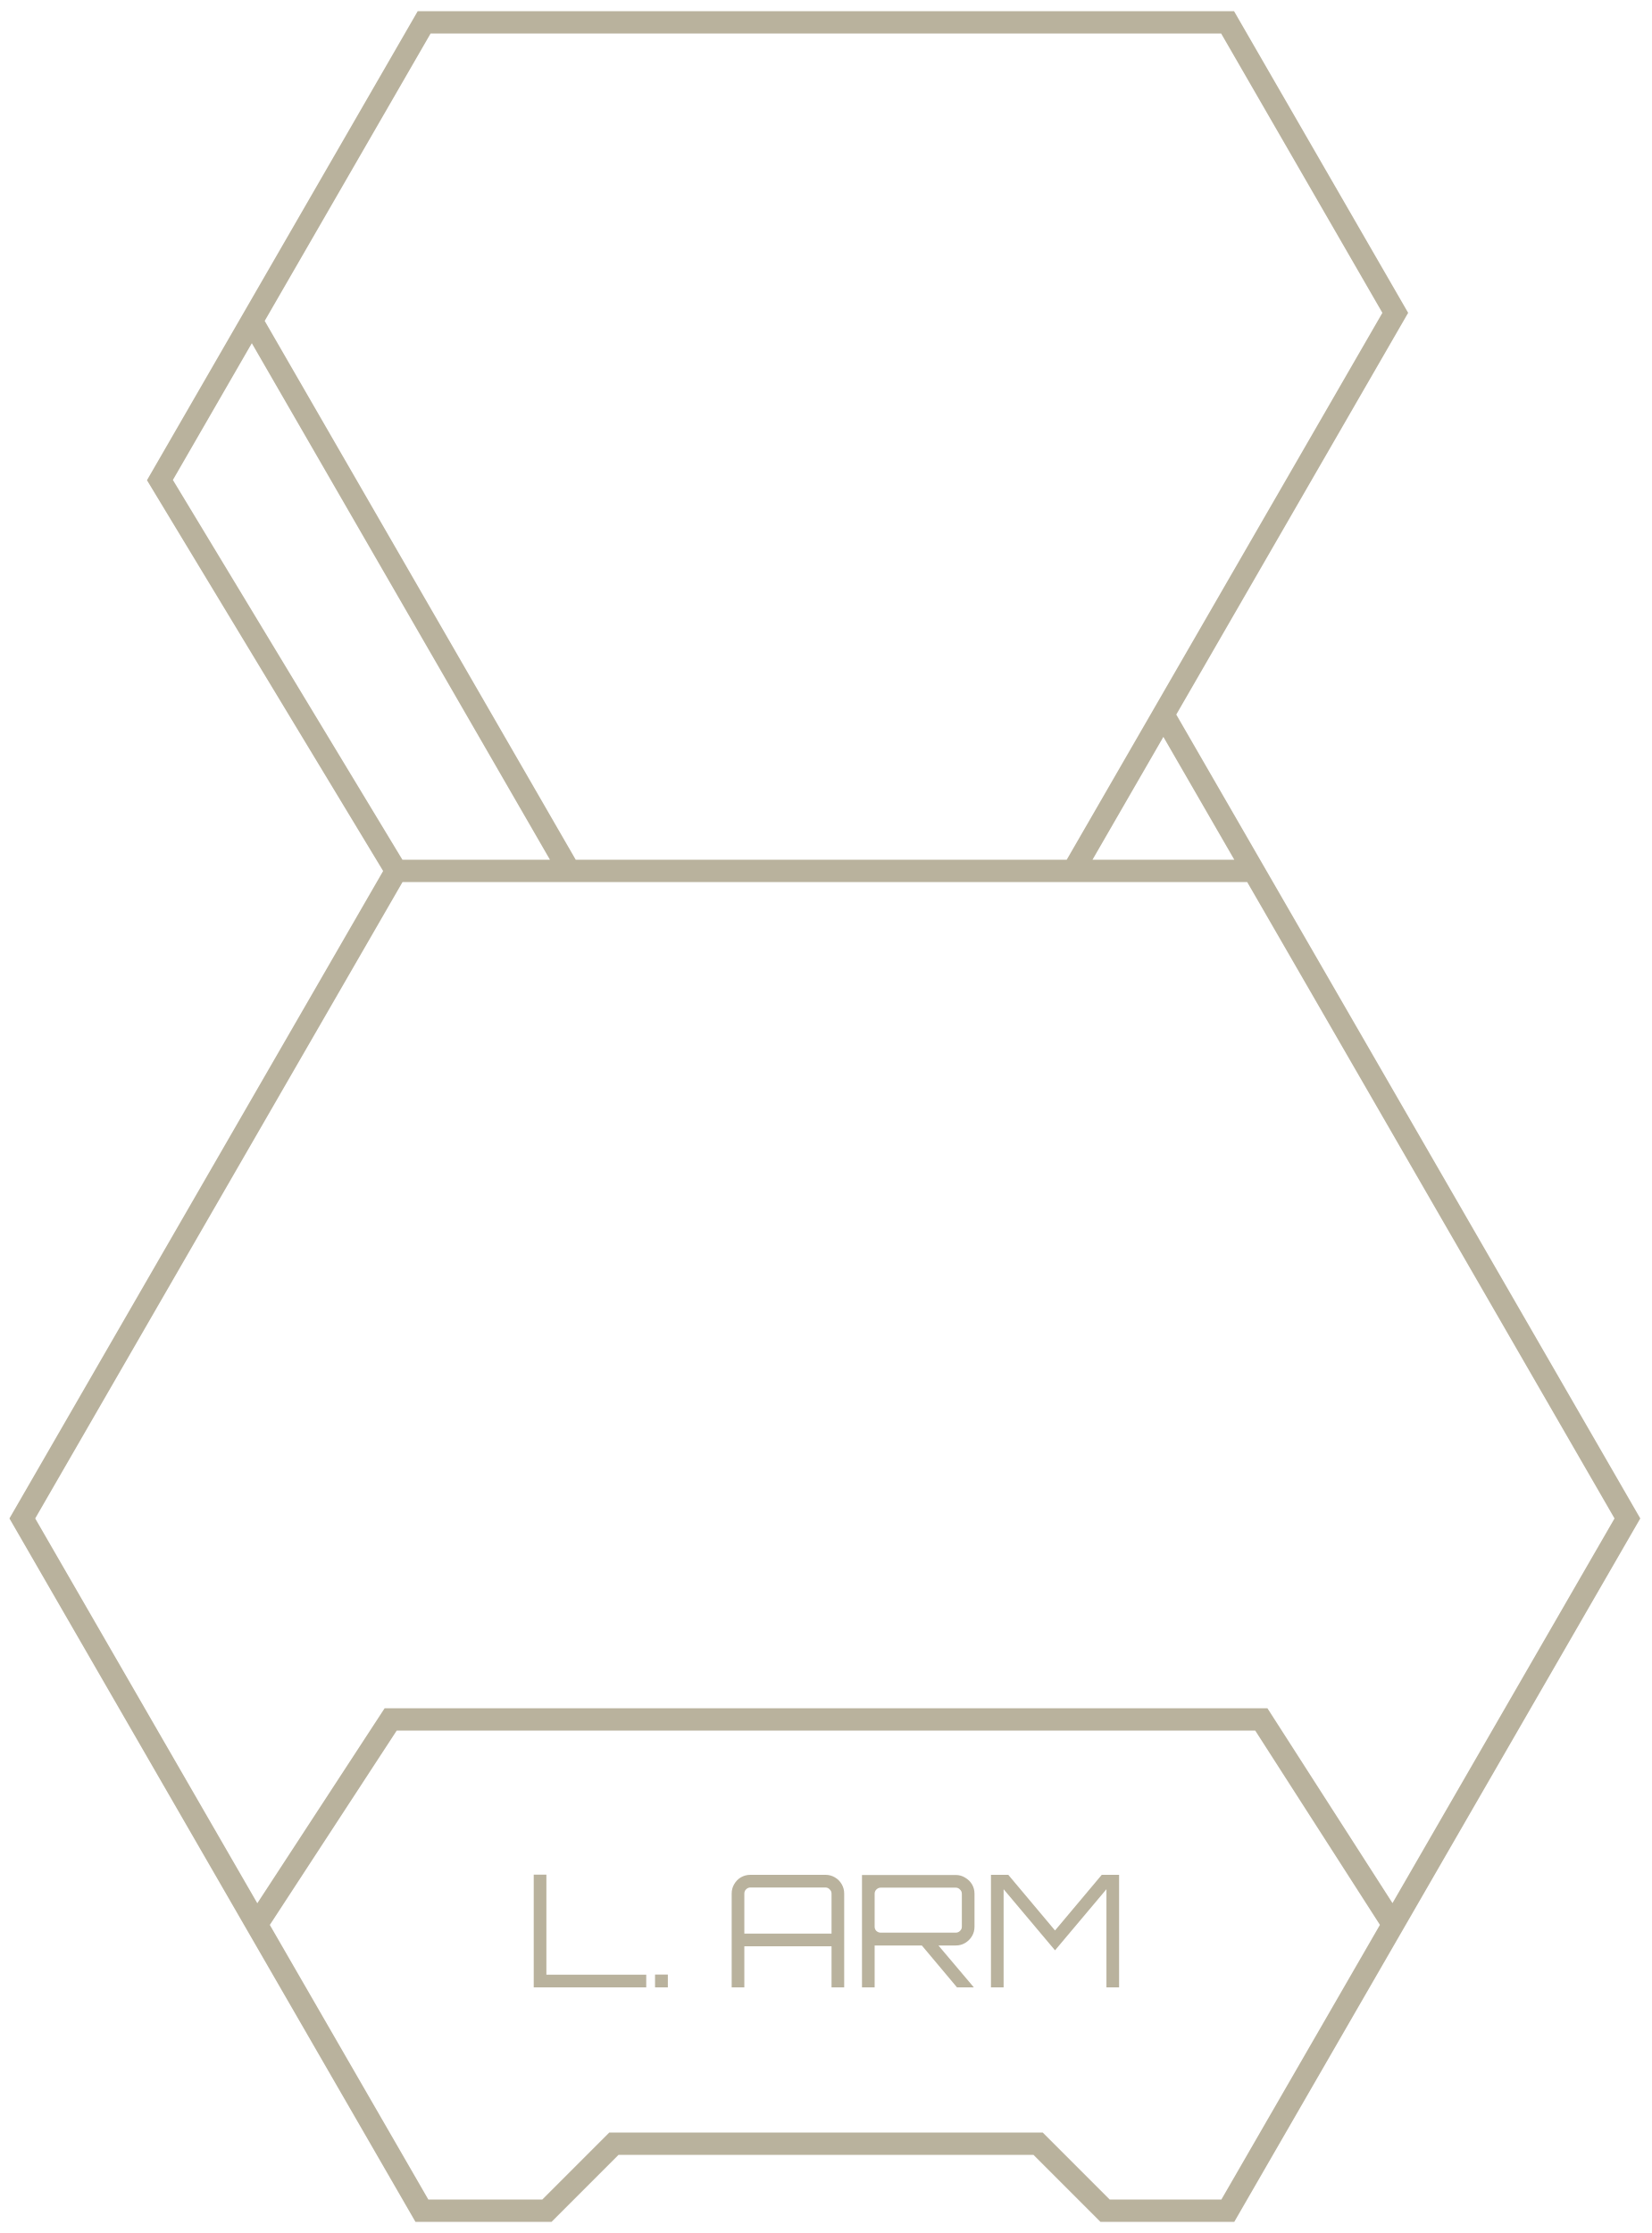
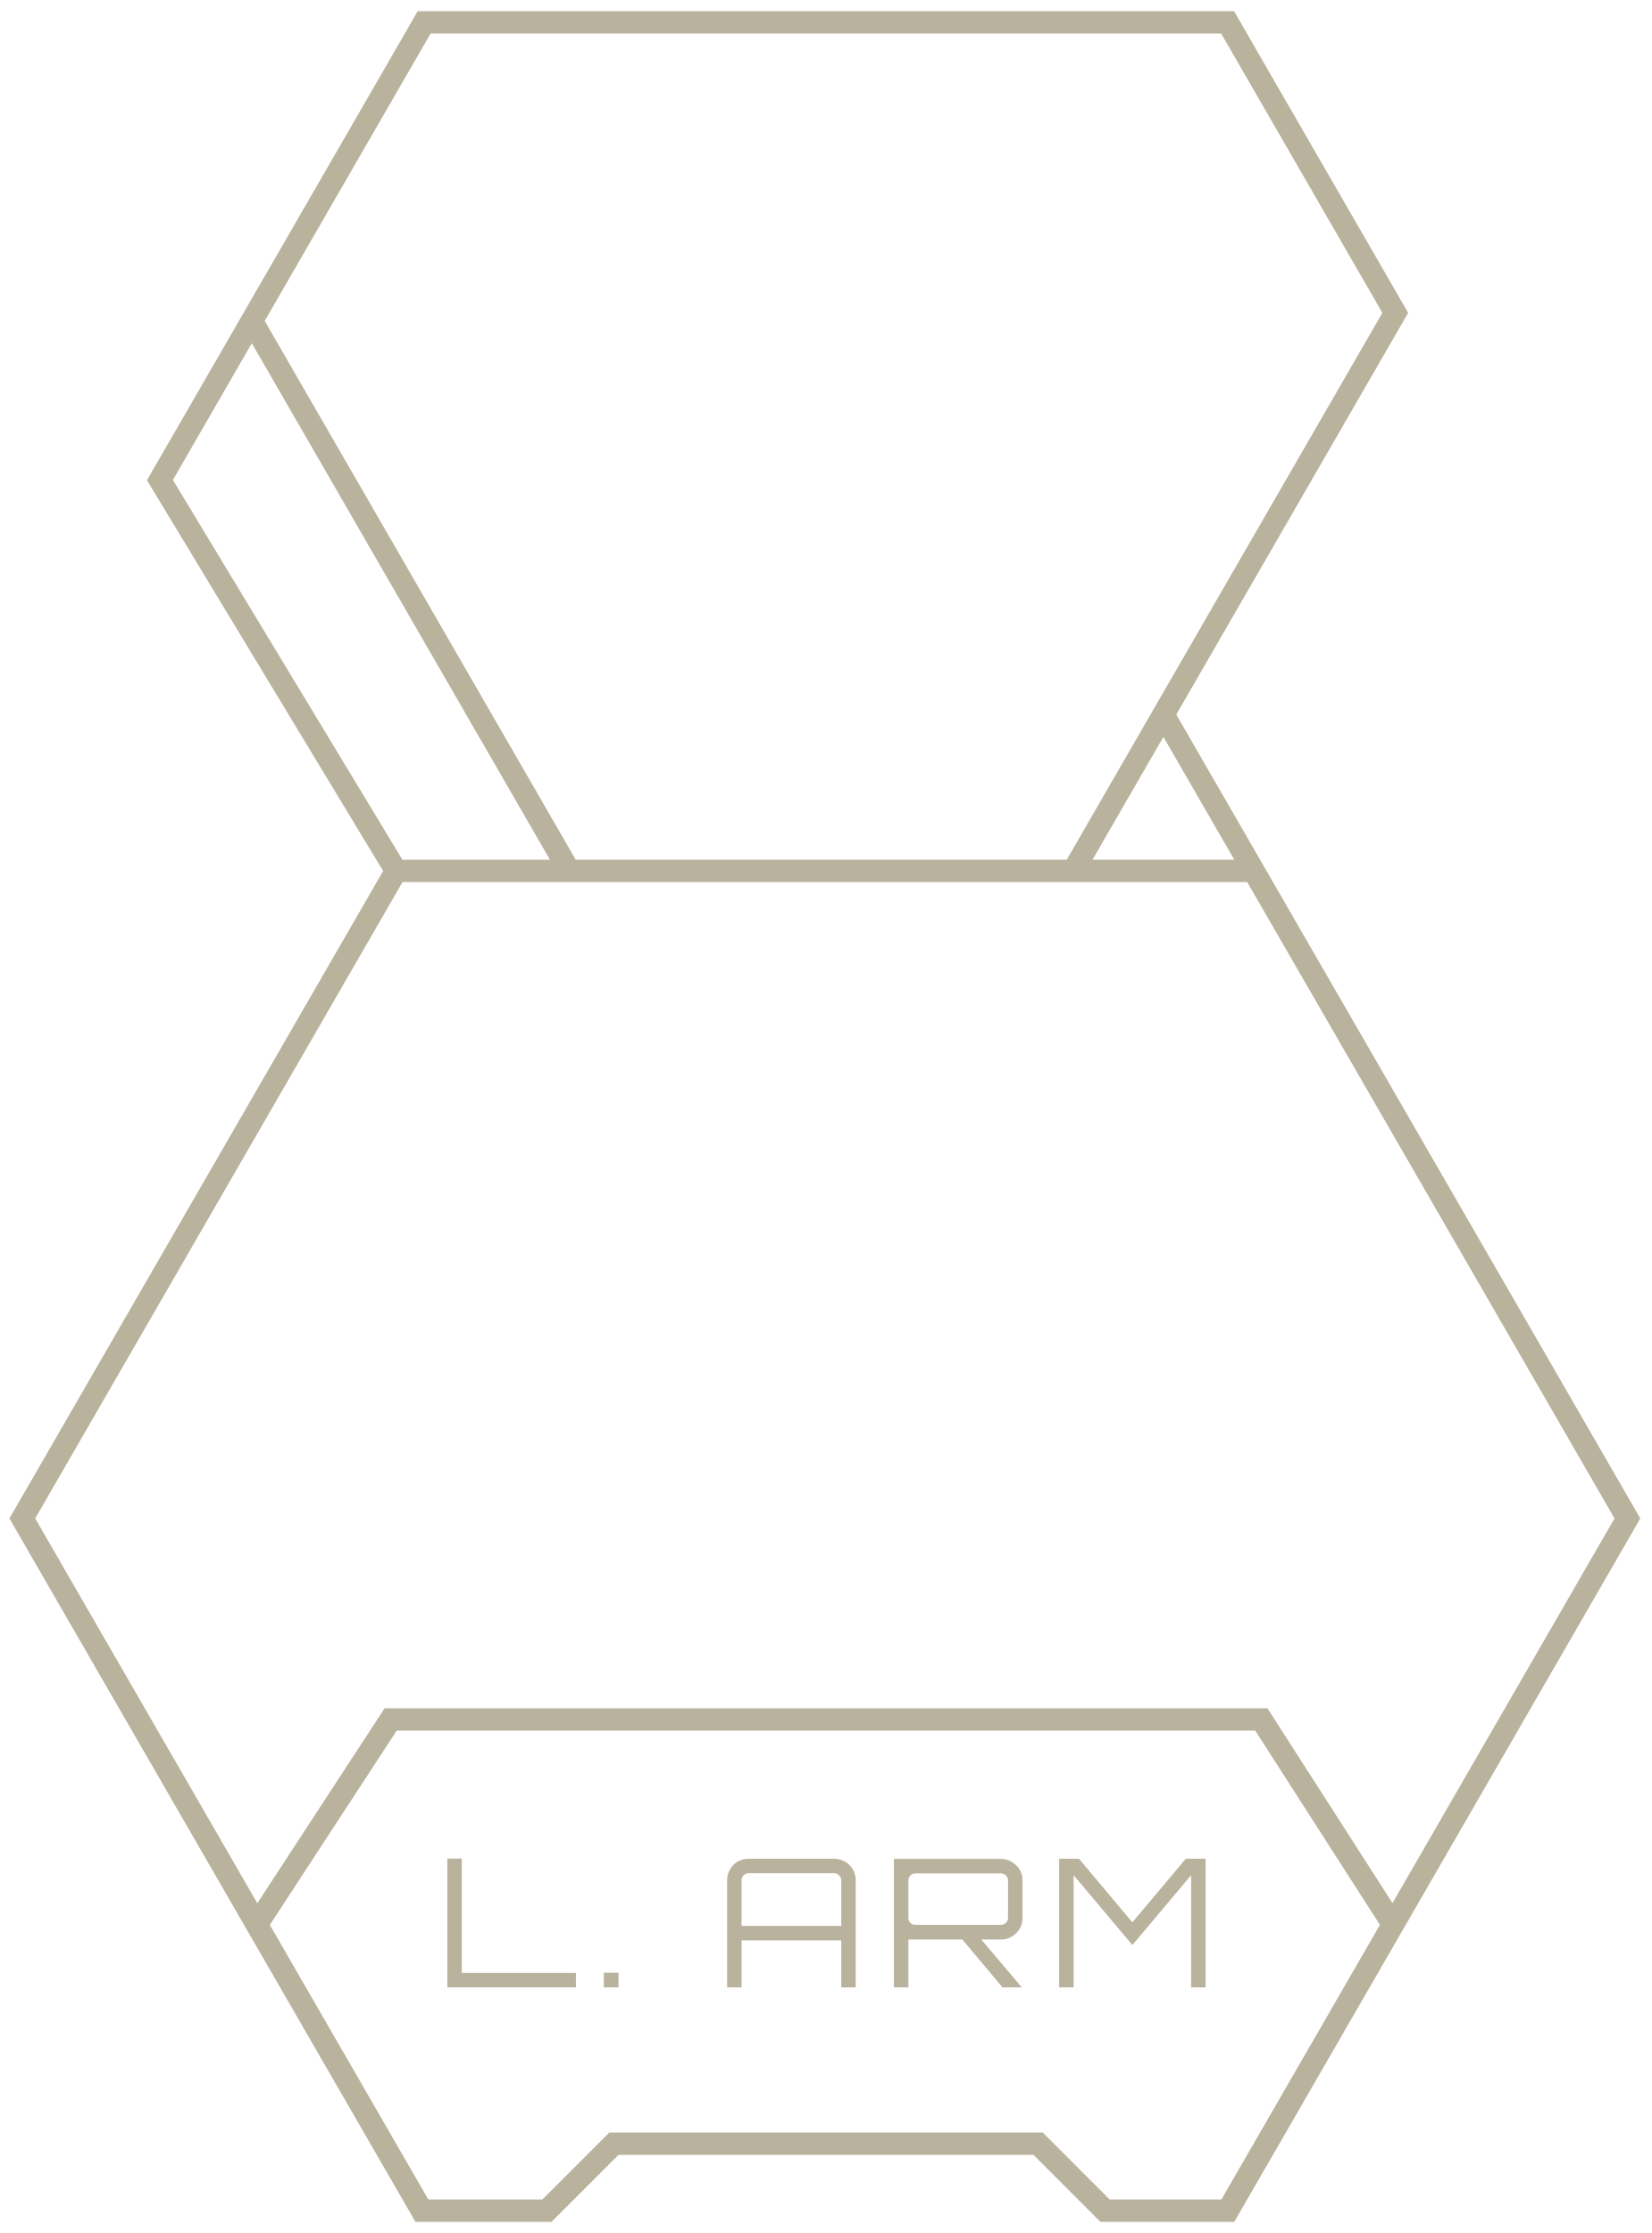
<svg xmlns="http://www.w3.org/2000/svg" width="74" height="100" viewBox="0 0 74 100" fill="none">
-   <path d="M23.908 89V83.953H24.475V88.433H28.948V89H23.908ZM29.342 89V88.426H29.916V89H29.342ZM32.775 89V84.8C32.775 84.646 32.812 84.506 32.887 84.38C32.961 84.249 33.062 84.147 33.188 84.072C33.318 83.997 33.461 83.96 33.615 83.96H36.975C37.129 83.96 37.269 83.997 37.395 84.072C37.525 84.147 37.628 84.249 37.703 84.38C37.777 84.506 37.815 84.646 37.815 84.8V89H37.248V87.159H33.342V89H32.775ZM33.342 86.592H37.248V84.8C37.248 84.725 37.22 84.662 37.164 84.611C37.112 84.555 37.049 84.527 36.975 84.527H33.615C33.54 84.527 33.475 84.555 33.419 84.611C33.367 84.662 33.342 84.725 33.342 84.8V86.592ZM42.868 89L41.223 87.04H41.965L43.617 88.993V89H42.868ZM38.612 89V83.967H42.812C42.966 83.967 43.106 84.007 43.232 84.086C43.363 84.161 43.465 84.261 43.54 84.387C43.615 84.513 43.652 84.653 43.652 84.807V86.284C43.652 86.438 43.615 86.578 43.54 86.704C43.465 86.83 43.363 86.933 43.232 87.012C43.106 87.087 42.966 87.124 42.812 87.124H39.179V89H38.612ZM39.452 86.55H42.812C42.887 86.55 42.95 86.524 43.001 86.473C43.057 86.422 43.085 86.359 43.085 86.284V84.807C43.085 84.732 43.057 84.669 43.001 84.618C42.95 84.562 42.887 84.534 42.812 84.534H39.452C39.377 84.534 39.312 84.562 39.256 84.618C39.205 84.669 39.179 84.732 39.179 84.807V86.284C39.179 86.359 39.205 86.422 39.256 86.473C39.312 86.524 39.377 86.55 39.452 86.55ZM44.389 89V83.96H45.166L47.259 86.452L49.352 83.96H50.129V89H49.562V84.604L47.259 87.341L44.956 84.604V89H44.389Z" fill="#B9B29D" />
+   <path d="M20.038 89V83.232H20.686V88.352H25.798V89H20.038ZM27.048 89V88.344H27.704V89H27.048ZM32.571 89V84.2C32.571 84.024 32.614 83.864 32.699 83.72C32.784 83.571 32.899 83.453 33.043 83.368C33.192 83.283 33.355 83.24 33.531 83.24H37.371C37.547 83.24 37.707 83.283 37.851 83.368C38 83.453 38.118 83.571 38.203 83.72C38.288 83.864 38.331 84.024 38.331 84.2V89H37.683V86.896H33.219V89H32.571ZM33.219 86.248H37.683V84.2C37.683 84.115 37.651 84.043 37.587 83.984C37.528 83.92 37.456 83.888 37.371 83.888H33.531C33.446 83.888 33.371 83.92 33.307 83.984C33.248 84.043 33.219 84.115 33.219 84.2V86.248ZM44.907 89L43.026 86.76H43.874L45.763 88.992V89H44.907ZM40.042 89V83.248H44.843C45.019 83.248 45.178 83.293 45.322 83.384C45.472 83.469 45.589 83.584 45.675 83.728C45.76 83.872 45.803 84.032 45.803 84.208V85.896C45.803 86.072 45.76 86.232 45.675 86.376C45.589 86.52 45.472 86.637 45.322 86.728C45.178 86.813 45.019 86.856 44.843 86.856H40.691V89H40.042ZM41.002 86.2H44.843C44.928 86.2 45 86.171 45.059 86.112C45.123 86.053 45.154 85.981 45.154 85.896V84.208C45.154 84.123 45.123 84.051 45.059 83.992C45 83.928 44.928 83.896 44.843 83.896H41.002C40.917 83.896 40.843 83.928 40.779 83.992C40.72 84.051 40.691 84.123 40.691 84.208V85.896C40.691 85.981 40.72 86.053 40.779 86.112C40.843 86.171 40.917 86.2 41.002 86.2ZM47.444 89V83.24H48.332L50.724 86.088L53.116 83.24H54.004V89H53.356V83.976L50.724 87.104L48.092 83.976V89H47.444Z" fill="#B9B29D" />
  <path d="M17.743 39L1 68L11.5 86.187M17.743 39L7.164 21.5L11.28 14.371M17.743 39L25.5 39M56.155 39L72.898 68L62.398 86.187M56.155 39L52.113 32M56.155 39L48.072 39M11.5 86.187L18.898 99H24.5L27.5 96H46.5L49.5 99H55L62.398 86.187M11.5 86.187L17.5 77H56.5L62.398 86.187M52.113 32L62.5 14.01L54.989 1H19L11.28 14.371M52.113 32L48.072 39M25.5 39L11.28 14.371M25.5 39L48.072 39" stroke="#B9B29D" />
</svg>
